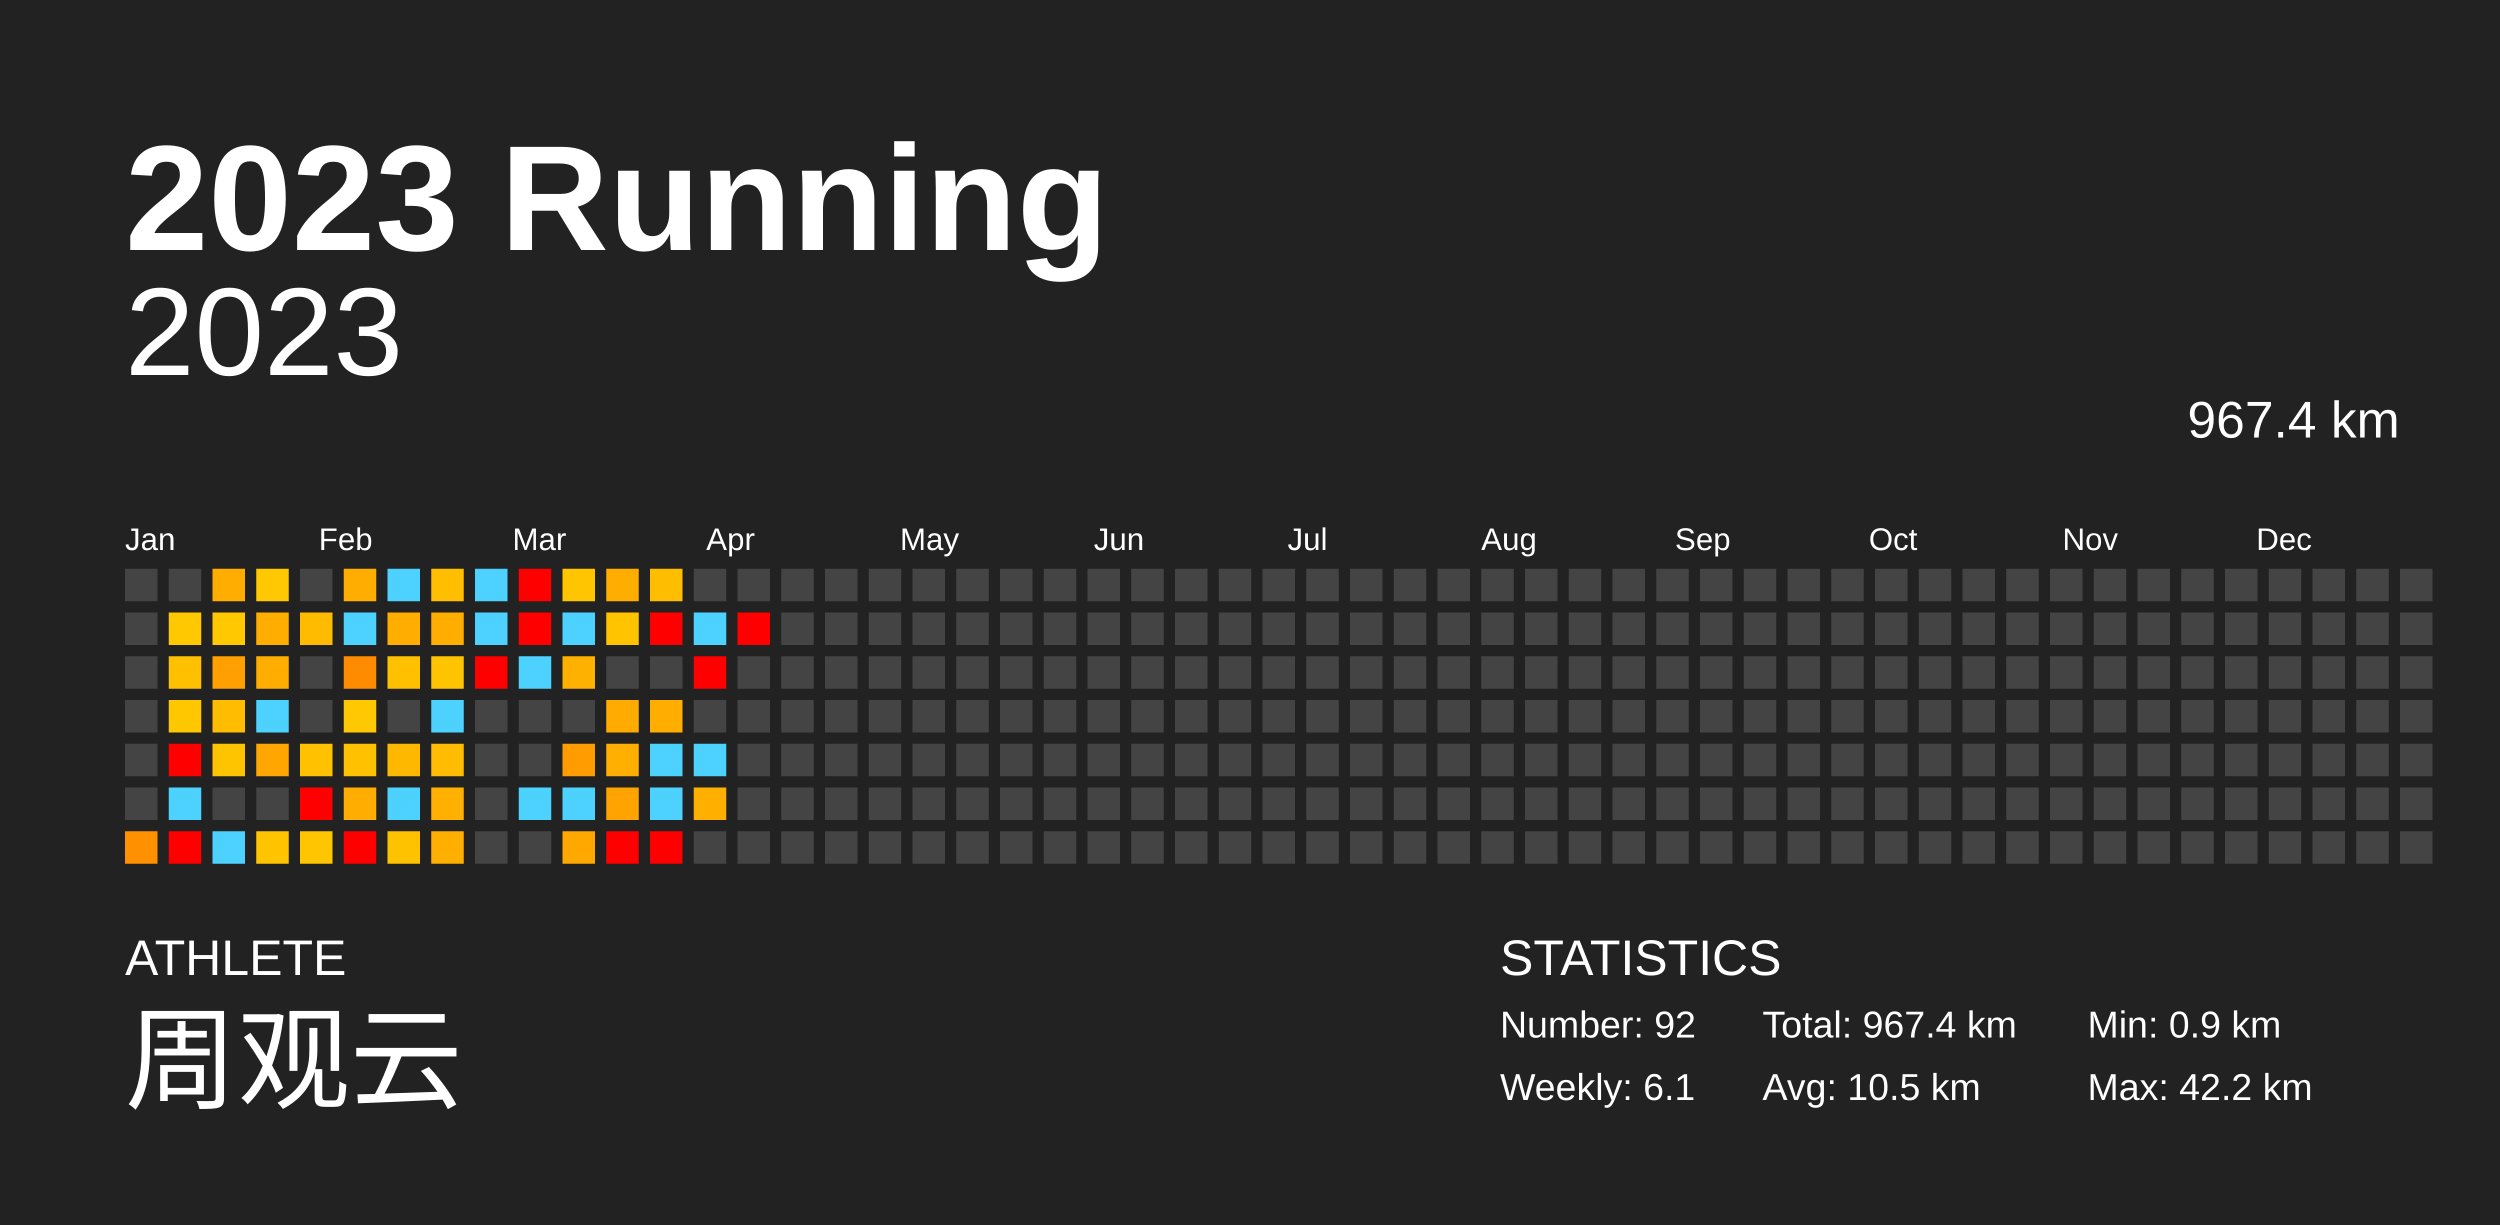
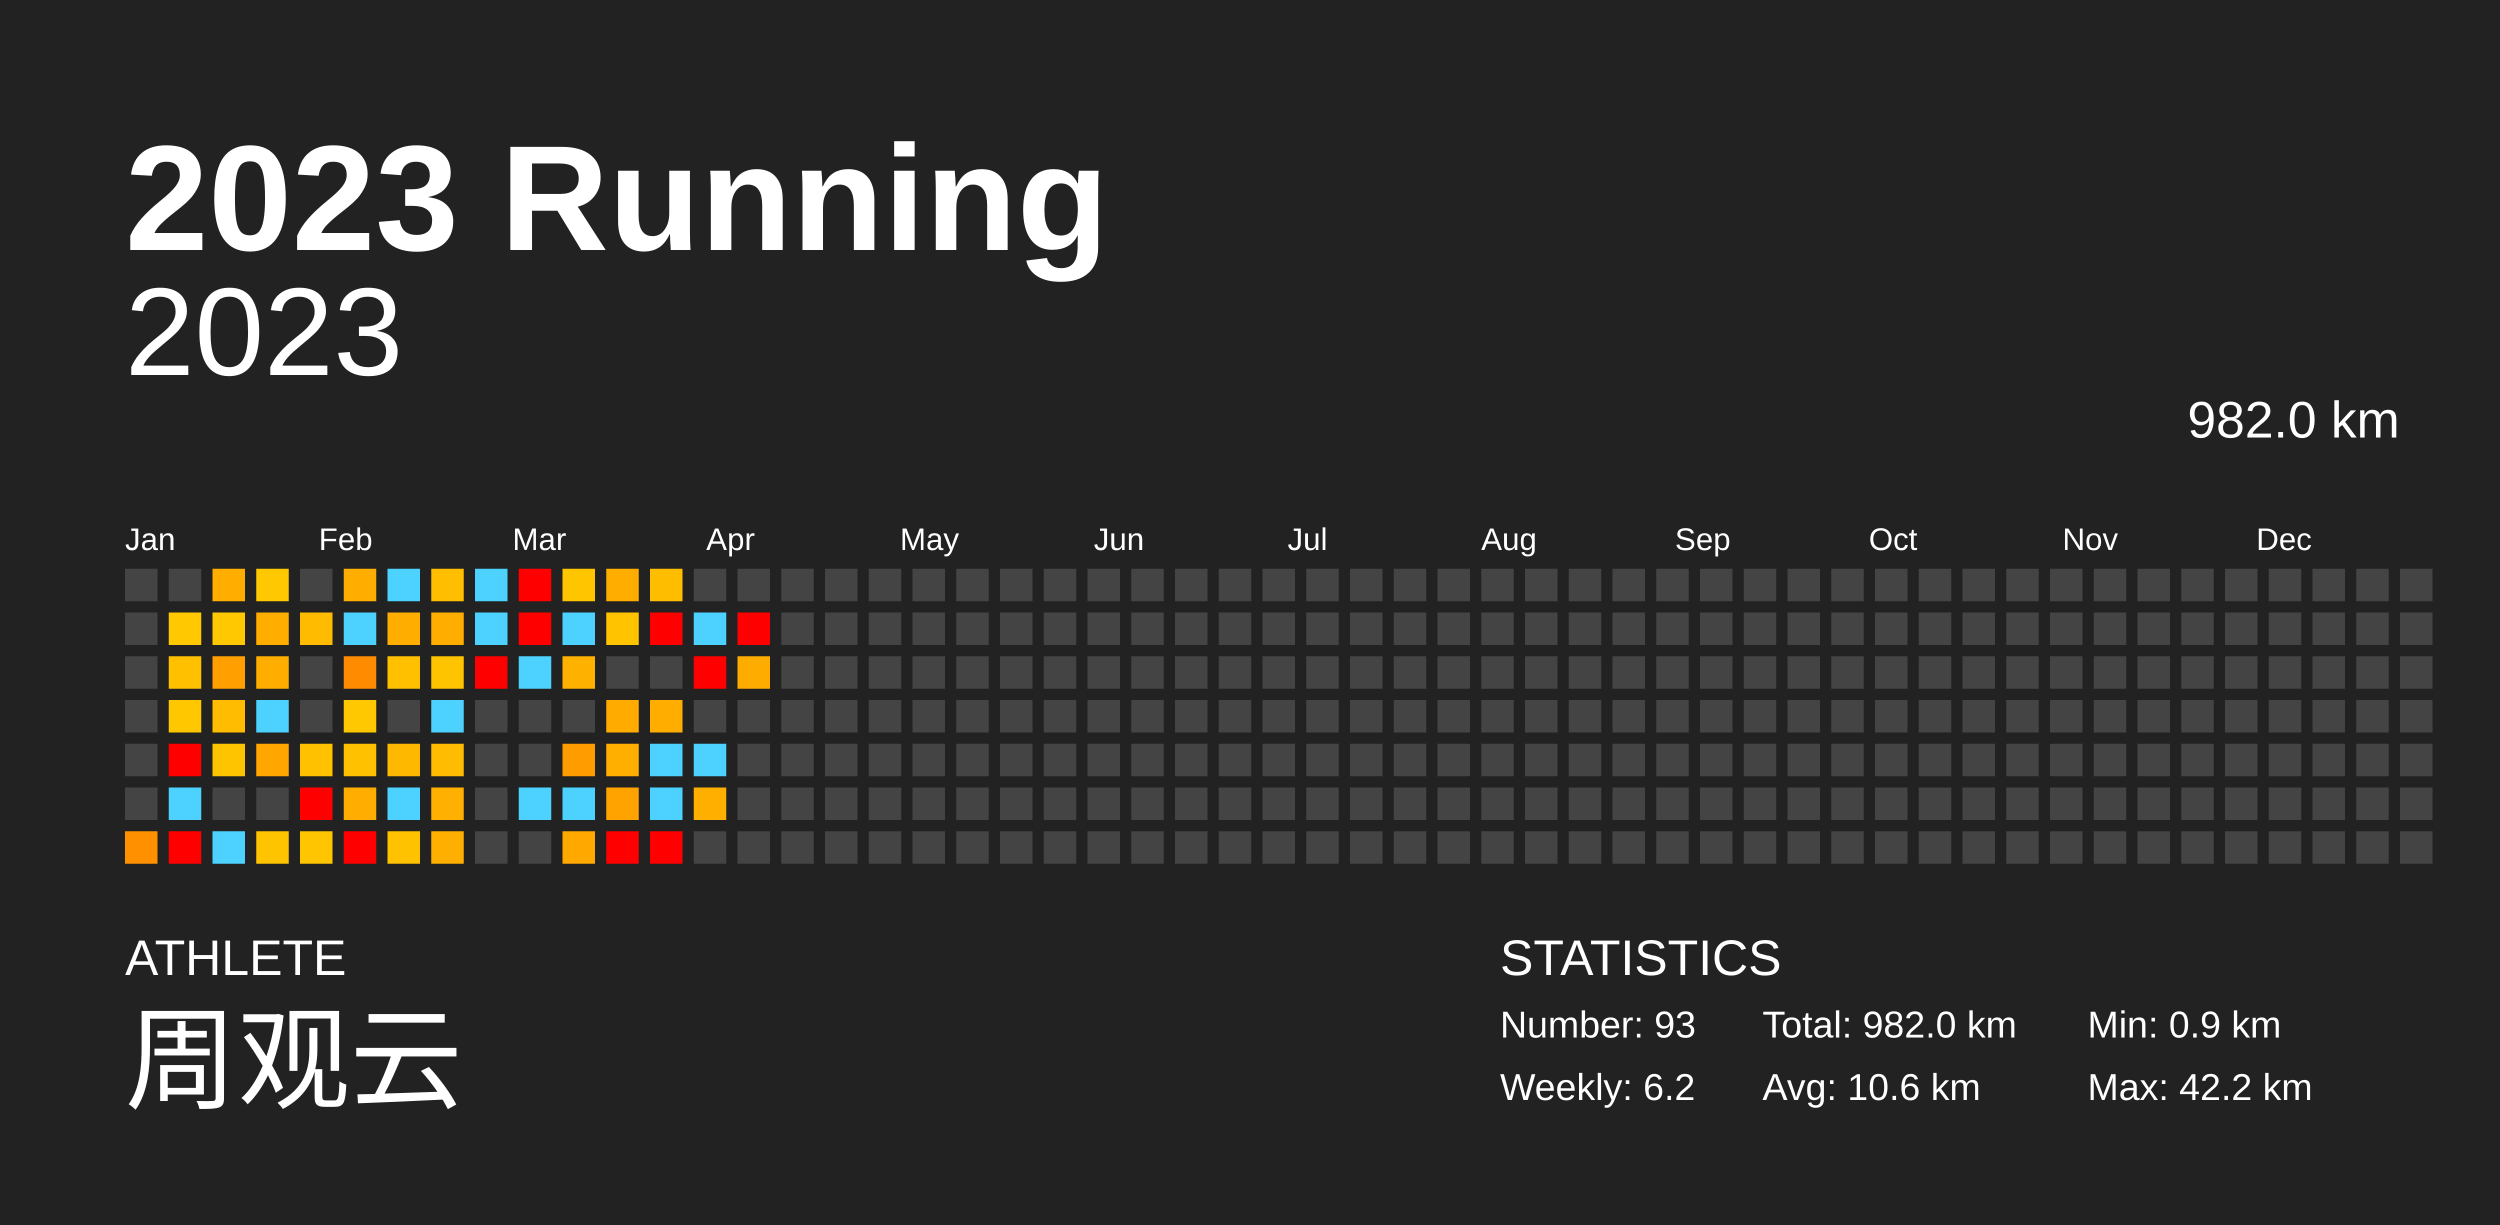
<svg xmlns="http://www.w3.org/2000/svg" baseProfile="full" height="98mm" version="1.1" viewBox="0,0,200,98" width="200mm">
  <defs />
  <rect fill="#222222" height="98" width="200" x="0" y="0" />
  <text fill="#FFFFFF" style="font-size:12px; font-family:Arial; font-weight:bold;" x="10" y="20">2023 Running</text>
  <text fill="#FFFFFF" style="font-size:4px; font-family:Arial" x="10" y="78">ATHLETE</text>
  <text fill="#FFFFFF" style="font-size:9px; font-family:Arial" x="10" y="88">周观云</text>
  <text fill="#FFFFFF" style="font-size:4px; font-family:Arial" x="120" y="78">STATISTICS</text>
-   <text fill="#FFFFFF" style="font-size:3px; font-family:Arial" x="120" y="83">Number: 92</text>
-   <text fill="#FFFFFF" style="font-size:3px; font-family:Arial" x="120" y="88">Weekly: 6.1</text>
-   <text fill="#FFFFFF" style="font-size:3px; font-family:Arial" x="141" y="83">Total: 967.4 km</text>
-   <text fill="#FFFFFF" style="font-size:3px; font-family:Arial" x="141" y="88">Avg: 10.5 km</text>
+   <text fill="#FFFFFF" style="font-size:3px; font-family:Arial" x="120" y="83">Number: 93</text>
+   <text fill="#FFFFFF" style="font-size:3px; font-family:Arial" x="120" y="88">Weekly: 6.2</text>
+   <text fill="#FFFFFF" style="font-size:3px; font-family:Arial" x="141" y="83">Total: 982.0 km</text>
+   <text fill="#FFFFFF" style="font-size:3px; font-family:Arial" x="141" y="88">Avg: 10.6 km</text>
  <text fill="#FFFFFF" style="font-size:3px; font-family:Arial" x="167" y="83">Min: 0.9 km</text>
  <text fill="#FFFFFF" style="font-size:3px; font-family:Arial" x="167" y="88">Max: 42.2 km</text>
  <text alignment-baseline="hanging" fill="#FFFFFF" style="font-size:10.0px; font-family:Arial;" x="10" y="30">2023</text>
-   <text alignment-baseline="hanging" fill="#FFFFFF" style="font-size:4.125px; font-family:Arial;" x="175" y="35">967.4 km</text>
+   <text alignment-baseline="hanging" fill="#FFFFFF" style="font-size:4.125px; font-family:Arial;" x="175" y="35">982.0 km</text>
  <text fill="#FFFFFF" style="font-size:2.5px; font-family:Arial" x="10.0" y="44">Jan</text>
  <text fill="#FFFFFF" style="font-size:2.5px; font-family:Arial" x="25.5" y="44">Feb</text>
  <text fill="#FFFFFF" style="font-size:2.5px; font-family:Arial" x="41.0" y="44">Mar</text>
  <text fill="#FFFFFF" style="font-size:2.5px; font-family:Arial" x="56.5" y="44">Apr</text>
  <text fill="#FFFFFF" style="font-size:2.5px; font-family:Arial" x="72.0" y="44">May</text>
  <text fill="#FFFFFF" style="font-size:2.5px; font-family:Arial" x="87.5" y="44">Jun</text>
  <text fill="#FFFFFF" style="font-size:2.5px; font-family:Arial" x="103.0" y="44">Jul</text>
  <text fill="#FFFFFF" style="font-size:2.5px; font-family:Arial" x="118.5" y="44">Aug</text>
  <text fill="#FFFFFF" style="font-size:2.5px; font-family:Arial" x="134.0" y="44">Sep</text>
  <text fill="#FFFFFF" style="font-size:2.5px; font-family:Arial" x="149.5" y="44">Oct</text>
  <text fill="#FFFFFF" style="font-size:2.5px; font-family:Arial" x="165.0" y="44">Nov</text>
  <text fill="#FFFFFF" style="font-size:2.5px; font-family:Arial" x="180.5" y="44">Dec</text>
  <rect fill="#444444" height="2.6" width="2.6" x="10.0" y="45.5" />
  <rect fill="#444444" height="2.6" width="2.6" x="10.0" y="49.0" />
  <rect fill="#444444" height="2.6" width="2.6" x="10.0" y="52.5" />
  <rect fill="#444444" height="2.6" width="2.6" x="10.0" y="56.0" />
  <rect fill="#444444" height="2.6" width="2.6" x="10.0" y="59.5" />
  <rect fill="#444444" height="2.6" width="2.6" x="10.0" y="63.0" />
  <rect fill="#ff9100" height="2.6" width="2.6" x="10.0" y="66.5" />
  <rect fill="#444444" height="2.6" width="2.6" x="13.5" y="45.5" />
  <rect fill="#ffc800" height="2.6" width="2.6" x="13.5" y="49.0" />
  <rect fill="#ffc000" height="2.6" width="2.6" x="13.5" y="52.5" />
  <rect fill="#ffc700" height="2.6" width="2.6" x="13.5" y="56.0" />
  <rect fill="red" height="2.6" width="2.6" x="13.5" y="59.5" />
  <rect fill="#4dd2ff" height="2.6" width="2.6" x="13.5" y="63.0" />
  <rect fill="red" height="2.6" width="2.6" x="13.5" y="66.5" />
  <rect fill="#ffae00" height="2.6" width="2.6" x="17.0" y="45.5" />
  <rect fill="#ffc800" height="2.6" width="2.6" x="17.0" y="49.0" />
  <rect fill="#ff9f00" height="2.6" width="2.6" x="17.0" y="52.5" />
  <rect fill="#ffbc00" height="2.6" width="2.6" x="17.0" y="56.0" />
  <rect fill="#ffc400" height="2.6" width="2.6" x="17.0" y="59.5" />
  <rect fill="#444444" height="2.6" width="2.6" x="17.0" y="63.0" />
  <rect fill="#4dd2ff" height="2.6" width="2.6" x="17.0" y="66.5" />
  <rect fill="#ffc800" height="2.6" width="2.6" x="20.5" y="45.5" />
  <rect fill="#ffae00" height="2.6" width="2.6" x="20.5" y="49.0" />
  <rect fill="#ffae00" height="2.6" width="2.6" x="20.5" y="52.5" />
  <rect fill="#4dd2ff" height="2.6" width="2.6" x="20.5" y="56.0" />
  <rect fill="#ffa600" height="2.6" width="2.6" x="20.5" y="59.5" />
  <rect fill="#444444" height="2.6" width="2.6" x="20.5" y="63.0" />
  <rect fill="#ffc400" height="2.6" width="2.6" x="20.5" y="66.5" />
  <rect fill="#444444" height="2.6" width="2.6" x="24.0" y="45.5" />
  <rect fill="#ffbb00" height="2.6" width="2.6" x="24.0" y="49.0" />
  <rect fill="#444444" height="2.6" width="2.6" x="24.0" y="52.5" />
  <rect fill="#444444" height="2.6" width="2.6" x="24.0" y="56.0" />
  <rect fill="#ffc100" height="2.6" width="2.6" x="24.0" y="59.5" />
  <rect fill="red" height="2.6" width="2.6" x="24.0" y="63.0" />
  <rect fill="#ffc500" height="2.6" width="2.6" x="24.0" y="66.5" />
  <rect fill="#ffae00" height="2.6" width="2.6" x="27.5" y="45.5" />
  <rect fill="#4dd2ff" height="2.6" width="2.6" x="27.5" y="49.0" />
  <rect fill="#ff8c00" height="2.6" width="2.6" x="27.5" y="52.5" />
  <rect fill="#ffc800" height="2.6" width="2.6" x="27.5" y="56.0" />
  <rect fill="#ffc100" height="2.6" width="2.6" x="27.5" y="59.5" />
  <rect fill="#ffad00" height="2.6" width="2.6" x="27.5" y="63.0" />
  <rect fill="red" height="2.6" width="2.6" x="27.5" y="66.5" />
  <rect fill="#4dd2ff" height="2.6" width="2.6" x="31.0" y="45.5" />
  <rect fill="#ffae00" height="2.6" width="2.6" x="31.0" y="49.0" />
  <rect fill="#ffc000" height="2.6" width="2.6" x="31.0" y="52.5" />
  <rect fill="#444444" height="2.6" width="2.6" x="31.0" y="56.0" />
  <rect fill="#ffb800" height="2.6" width="2.6" x="31.0" y="59.5" />
  <rect fill="#4dd2ff" height="2.6" width="2.6" x="31.0" y="63.0" />
  <rect fill="#ffc200" height="2.6" width="2.6" x="31.0" y="66.5" />
  <rect fill="#ffbe00" height="2.6" width="2.6" x="34.5" y="45.5" />
  <rect fill="#ffae00" height="2.6" width="2.6" x="34.5" y="49.0" />
  <rect fill="#ffc400" height="2.6" width="2.6" x="34.5" y="52.5" />
  <rect fill="#4dd2ff" height="2.6" width="2.6" x="34.5" y="56.0" />
  <rect fill="#ffbc00" height="2.6" width="2.6" x="34.5" y="59.5" />
  <rect fill="#ffb000" height="2.6" width="2.6" x="34.5" y="63.0" />
  <rect fill="#ffaf00" height="2.6" width="2.6" x="34.5" y="66.5" />
  <rect fill="#4dd2ff" height="2.6" width="2.6" x="38.0" y="45.5" />
  <rect fill="#4dd2ff" height="2.6" width="2.6" x="38.0" y="49.0" />
  <rect fill="red" height="2.6" width="2.6" x="38.0" y="52.5" />
  <rect fill="#444444" height="2.6" width="2.6" x="38.0" y="56.0" />
  <rect fill="#444444" height="2.6" width="2.6" x="38.0" y="59.5" />
  <rect fill="#444444" height="2.6" width="2.6" x="38.0" y="63.0" />
  <rect fill="#444444" height="2.6" width="2.6" x="38.0" y="66.5" />
  <rect fill="red" height="2.6" width="2.6" x="41.5" y="45.5" />
  <rect fill="red" height="2.6" width="2.6" x="41.5" y="49.0" />
  <rect fill="#4dd2ff" height="2.6" width="2.6" x="41.5" y="52.5" />
  <rect fill="#444444" height="2.6" width="2.6" x="41.5" y="56.0" />
  <rect fill="#444444" height="2.6" width="2.6" x="41.5" y="59.5" />
  <rect fill="#4dd2ff" height="2.6" width="2.6" x="41.5" y="63.0" />
  <rect fill="#444444" height="2.6" width="2.6" x="41.5" y="66.5" />
  <rect fill="#ffc600" height="2.6" width="2.6" x="45.0" y="45.5" />
  <rect fill="#4dd2ff" height="2.6" width="2.6" x="45.0" y="49.0" />
  <rect fill="#ffb100" height="2.6" width="2.6" x="45.0" y="52.5" />
  <rect fill="#444444" height="2.6" width="2.6" x="45.0" y="56.0" />
  <rect fill="#ff9d00" height="2.6" width="2.6" x="45.0" y="59.5" />
  <rect fill="#4dd2ff" height="2.6" width="2.6" x="45.0" y="63.0" />
  <rect fill="#ffa800" height="2.6" width="2.6" x="45.0" y="66.5" />
  <rect fill="#ffae00" height="2.6" width="2.6" x="48.5" y="45.5" />
  <rect fill="#ffc300" height="2.6" width="2.6" x="48.5" y="49.0" />
  <rect fill="#444444" height="2.6" width="2.6" x="48.5" y="52.5" />
  <rect fill="#ffab00" height="2.6" width="2.6" x="48.5" y="56.0" />
  <rect fill="#ffaf00" height="2.6" width="2.6" x="48.5" y="59.5" />
  <rect fill="#ffa300" height="2.6" width="2.6" x="48.5" y="63.0" />
  <rect fill="red" height="2.6" width="2.6" x="48.5" y="66.5" />
  <rect fill="#ffbd00" height="2.6" width="2.6" x="52.0" y="45.5" />
  <rect fill="red" height="2.6" width="2.6" x="52.0" y="49.0" />
  <rect fill="#444444" height="2.6" width="2.6" x="52.0" y="52.5" />
  <rect fill="#ffae00" height="2.6" width="2.6" x="52.0" y="56.0" />
  <rect fill="#4dd2ff" height="2.6" width="2.6" x="52.0" y="59.5" />
  <rect fill="#4dd2ff" height="2.6" width="2.6" x="52.0" y="63.0" />
  <rect fill="red" height="2.6" width="2.6" x="52.0" y="66.5" />
  <rect fill="#444444" height="2.6" width="2.6" x="55.5" y="45.5" />
  <rect fill="#4dd2ff" height="2.6" width="2.6" x="55.5" y="49.0" />
  <rect fill="red" height="2.6" width="2.6" x="55.5" y="52.5" />
  <rect fill="#444444" height="2.6" width="2.6" x="55.5" y="56.0" />
  <rect fill="#4dd2ff" height="2.6" width="2.6" x="55.5" y="59.5" />
  <rect fill="#ffaf00" height="2.6" width="2.6" x="55.5" y="63.0" />
  <rect fill="#444444" height="2.6" width="2.6" x="55.5" y="66.5" />
  <rect fill="#444444" height="2.6" width="2.6" x="59.0" y="45.5" />
  <rect fill="red" height="2.6" width="2.6" x="59.0" y="49.0" />
-   <rect fill="#444444" height="2.6" width="2.6" x="59.0" y="52.5" />
+   <rect fill="#ffac00" height="2.6" width="2.6" x="59.0" y="52.5" />
  <rect fill="#444444" height="2.6" width="2.6" x="59.0" y="56.0" />
  <rect fill="#444444" height="2.6" width="2.6" x="59.0" y="59.5" />
  <rect fill="#444444" height="2.6" width="2.6" x="59.0" y="63.0" />
  <rect fill="#444444" height="2.6" width="2.6" x="59.0" y="66.5" />
  <rect fill="#444444" height="2.6" width="2.6" x="62.5" y="45.5" />
  <rect fill="#444444" height="2.6" width="2.6" x="62.5" y="49.0" />
  <rect fill="#444444" height="2.6" width="2.6" x="62.5" y="52.5" />
  <rect fill="#444444" height="2.6" width="2.6" x="62.5" y="56.0" />
  <rect fill="#444444" height="2.6" width="2.6" x="62.5" y="59.5" />
  <rect fill="#444444" height="2.6" width="2.6" x="62.5" y="63.0" />
  <rect fill="#444444" height="2.6" width="2.6" x="62.5" y="66.5" />
  <rect fill="#444444" height="2.6" width="2.6" x="66.0" y="45.5" />
  <rect fill="#444444" height="2.6" width="2.6" x="66.0" y="49.0" />
  <rect fill="#444444" height="2.6" width="2.6" x="66.0" y="52.5" />
  <rect fill="#444444" height="2.6" width="2.6" x="66.0" y="56.0" />
  <rect fill="#444444" height="2.6" width="2.6" x="66.0" y="59.5" />
  <rect fill="#444444" height="2.6" width="2.6" x="66.0" y="63.0" />
  <rect fill="#444444" height="2.6" width="2.6" x="66.0" y="66.5" />
  <rect fill="#444444" height="2.6" width="2.6" x="69.5" y="45.5" />
  <rect fill="#444444" height="2.6" width="2.6" x="69.5" y="49.0" />
  <rect fill="#444444" height="2.6" width="2.6" x="69.5" y="52.5" />
  <rect fill="#444444" height="2.6" width="2.6" x="69.5" y="56.0" />
  <rect fill="#444444" height="2.6" width="2.6" x="69.5" y="59.5" />
  <rect fill="#444444" height="2.6" width="2.6" x="69.5" y="63.0" />
  <rect fill="#444444" height="2.6" width="2.6" x="69.5" y="66.5" />
  <rect fill="#444444" height="2.6" width="2.6" x="73.0" y="45.5" />
  <rect fill="#444444" height="2.6" width="2.6" x="73.0" y="49.0" />
  <rect fill="#444444" height="2.6" width="2.6" x="73.0" y="52.5" />
  <rect fill="#444444" height="2.6" width="2.6" x="73.0" y="56.0" />
  <rect fill="#444444" height="2.6" width="2.6" x="73.0" y="59.5" />
  <rect fill="#444444" height="2.6" width="2.6" x="73.0" y="63.0" />
  <rect fill="#444444" height="2.6" width="2.6" x="73.0" y="66.5" />
  <rect fill="#444444" height="2.6" width="2.6" x="76.5" y="45.5" />
  <rect fill="#444444" height="2.6" width="2.6" x="76.5" y="49.0" />
  <rect fill="#444444" height="2.6" width="2.6" x="76.5" y="52.5" />
  <rect fill="#444444" height="2.6" width="2.6" x="76.5" y="56.0" />
  <rect fill="#444444" height="2.6" width="2.6" x="76.5" y="59.5" />
  <rect fill="#444444" height="2.6" width="2.6" x="76.5" y="63.0" />
  <rect fill="#444444" height="2.6" width="2.6" x="76.5" y="66.5" />
  <rect fill="#444444" height="2.6" width="2.6" x="80.0" y="45.5" />
  <rect fill="#444444" height="2.6" width="2.6" x="80.0" y="49.0" />
  <rect fill="#444444" height="2.6" width="2.6" x="80.0" y="52.5" />
  <rect fill="#444444" height="2.6" width="2.6" x="80.0" y="56.0" />
  <rect fill="#444444" height="2.6" width="2.6" x="80.0" y="59.5" />
  <rect fill="#444444" height="2.6" width="2.6" x="80.0" y="63.0" />
  <rect fill="#444444" height="2.6" width="2.6" x="80.0" y="66.5" />
  <rect fill="#444444" height="2.6" width="2.6" x="83.5" y="45.5" />
  <rect fill="#444444" height="2.6" width="2.6" x="83.5" y="49.0" />
  <rect fill="#444444" height="2.6" width="2.6" x="83.5" y="52.5" />
  <rect fill="#444444" height="2.6" width="2.6" x="83.5" y="56.0" />
  <rect fill="#444444" height="2.6" width="2.6" x="83.5" y="59.5" />
  <rect fill="#444444" height="2.6" width="2.6" x="83.5" y="63.0" />
  <rect fill="#444444" height="2.6" width="2.6" x="83.5" y="66.5" />
  <rect fill="#444444" height="2.6" width="2.6" x="87.0" y="45.5" />
  <rect fill="#444444" height="2.6" width="2.6" x="87.0" y="49.0" />
  <rect fill="#444444" height="2.6" width="2.6" x="87.0" y="52.5" />
  <rect fill="#444444" height="2.6" width="2.6" x="87.0" y="56.0" />
  <rect fill="#444444" height="2.6" width="2.6" x="87.0" y="59.5" />
  <rect fill="#444444" height="2.6" width="2.6" x="87.0" y="63.0" />
  <rect fill="#444444" height="2.6" width="2.6" x="87.0" y="66.5" />
  <rect fill="#444444" height="2.6" width="2.6" x="90.5" y="45.5" />
  <rect fill="#444444" height="2.6" width="2.6" x="90.5" y="49.0" />
  <rect fill="#444444" height="2.6" width="2.6" x="90.5" y="52.5" />
  <rect fill="#444444" height="2.6" width="2.6" x="90.5" y="56.0" />
  <rect fill="#444444" height="2.6" width="2.6" x="90.5" y="59.5" />
  <rect fill="#444444" height="2.6" width="2.6" x="90.5" y="63.0" />
  <rect fill="#444444" height="2.6" width="2.6" x="90.5" y="66.5" />
  <rect fill="#444444" height="2.6" width="2.6" x="94.0" y="45.5" />
  <rect fill="#444444" height="2.6" width="2.6" x="94.0" y="49.0" />
  <rect fill="#444444" height="2.6" width="2.6" x="94.0" y="52.5" />
  <rect fill="#444444" height="2.6" width="2.6" x="94.0" y="56.0" />
  <rect fill="#444444" height="2.6" width="2.6" x="94.0" y="59.5" />
  <rect fill="#444444" height="2.6" width="2.6" x="94.0" y="63.0" />
  <rect fill="#444444" height="2.6" width="2.6" x="94.0" y="66.5" />
  <rect fill="#444444" height="2.6" width="2.6" x="97.5" y="45.5" />
  <rect fill="#444444" height="2.6" width="2.6" x="97.5" y="49.0" />
  <rect fill="#444444" height="2.6" width="2.6" x="97.5" y="52.5" />
  <rect fill="#444444" height="2.6" width="2.6" x="97.5" y="56.0" />
  <rect fill="#444444" height="2.6" width="2.6" x="97.5" y="59.5" />
  <rect fill="#444444" height="2.6" width="2.6" x="97.5" y="63.0" />
  <rect fill="#444444" height="2.6" width="2.6" x="97.5" y="66.5" />
  <rect fill="#444444" height="2.6" width="2.6" x="101.0" y="45.5" />
  <rect fill="#444444" height="2.6" width="2.6" x="101.0" y="49.0" />
  <rect fill="#444444" height="2.6" width="2.6" x="101.0" y="52.5" />
  <rect fill="#444444" height="2.6" width="2.6" x="101.0" y="56.0" />
  <rect fill="#444444" height="2.6" width="2.6" x="101.0" y="59.5" />
  <rect fill="#444444" height="2.6" width="2.6" x="101.0" y="63.0" />
  <rect fill="#444444" height="2.6" width="2.6" x="101.0" y="66.5" />
  <rect fill="#444444" height="2.6" width="2.6" x="104.5" y="45.5" />
  <rect fill="#444444" height="2.6" width="2.6" x="104.5" y="49.0" />
  <rect fill="#444444" height="2.6" width="2.6" x="104.5" y="52.5" />
  <rect fill="#444444" height="2.6" width="2.6" x="104.5" y="56.0" />
  <rect fill="#444444" height="2.6" width="2.6" x="104.5" y="59.5" />
  <rect fill="#444444" height="2.6" width="2.6" x="104.5" y="63.0" />
  <rect fill="#444444" height="2.6" width="2.6" x="104.5" y="66.5" />
  <rect fill="#444444" height="2.6" width="2.6" x="108.0" y="45.5" />
  <rect fill="#444444" height="2.6" width="2.6" x="108.0" y="49.0" />
  <rect fill="#444444" height="2.6" width="2.6" x="108.0" y="52.5" />
  <rect fill="#444444" height="2.6" width="2.6" x="108.0" y="56.0" />
  <rect fill="#444444" height="2.6" width="2.6" x="108.0" y="59.5" />
  <rect fill="#444444" height="2.6" width="2.6" x="108.0" y="63.0" />
  <rect fill="#444444" height="2.6" width="2.6" x="108.0" y="66.5" />
  <rect fill="#444444" height="2.6" width="2.6" x="111.5" y="45.5" />
  <rect fill="#444444" height="2.6" width="2.6" x="111.5" y="49.0" />
  <rect fill="#444444" height="2.6" width="2.6" x="111.5" y="52.5" />
  <rect fill="#444444" height="2.6" width="2.6" x="111.5" y="56.0" />
  <rect fill="#444444" height="2.6" width="2.6" x="111.5" y="59.5" />
  <rect fill="#444444" height="2.6" width="2.6" x="111.5" y="63.0" />
  <rect fill="#444444" height="2.6" width="2.6" x="111.5" y="66.5" />
  <rect fill="#444444" height="2.6" width="2.6" x="115.0" y="45.5" />
  <rect fill="#444444" height="2.6" width="2.6" x="115.0" y="49.0" />
  <rect fill="#444444" height="2.6" width="2.6" x="115.0" y="52.5" />
  <rect fill="#444444" height="2.6" width="2.6" x="115.0" y="56.0" />
  <rect fill="#444444" height="2.6" width="2.6" x="115.0" y="59.5" />
  <rect fill="#444444" height="2.6" width="2.6" x="115.0" y="63.0" />
  <rect fill="#444444" height="2.6" width="2.6" x="115.0" y="66.5" />
  <rect fill="#444444" height="2.6" width="2.6" x="118.5" y="45.5" />
  <rect fill="#444444" height="2.6" width="2.6" x="118.5" y="49.0" />
  <rect fill="#444444" height="2.6" width="2.6" x="118.5" y="52.5" />
  <rect fill="#444444" height="2.6" width="2.6" x="118.5" y="56.0" />
  <rect fill="#444444" height="2.6" width="2.6" x="118.5" y="59.5" />
  <rect fill="#444444" height="2.6" width="2.6" x="118.5" y="63.0" />
  <rect fill="#444444" height="2.6" width="2.6" x="118.5" y="66.5" />
  <rect fill="#444444" height="2.6" width="2.6" x="122.0" y="45.5" />
  <rect fill="#444444" height="2.6" width="2.6" x="122.0" y="49.0" />
  <rect fill="#444444" height="2.6" width="2.6" x="122.0" y="52.5" />
  <rect fill="#444444" height="2.6" width="2.6" x="122.0" y="56.0" />
  <rect fill="#444444" height="2.6" width="2.6" x="122.0" y="59.5" />
  <rect fill="#444444" height="2.6" width="2.6" x="122.0" y="63.0" />
  <rect fill="#444444" height="2.6" width="2.6" x="122.0" y="66.5" />
  <rect fill="#444444" height="2.6" width="2.6" x="125.5" y="45.5" />
  <rect fill="#444444" height="2.6" width="2.6" x="125.5" y="49.0" />
  <rect fill="#444444" height="2.6" width="2.6" x="125.5" y="52.5" />
  <rect fill="#444444" height="2.6" width="2.6" x="125.5" y="56.0" />
  <rect fill="#444444" height="2.6" width="2.6" x="125.5" y="59.5" />
  <rect fill="#444444" height="2.6" width="2.6" x="125.5" y="63.0" />
  <rect fill="#444444" height="2.6" width="2.6" x="125.5" y="66.5" />
  <rect fill="#444444" height="2.6" width="2.6" x="129.0" y="45.5" />
  <rect fill="#444444" height="2.6" width="2.6" x="129.0" y="49.0" />
  <rect fill="#444444" height="2.6" width="2.6" x="129.0" y="52.5" />
  <rect fill="#444444" height="2.6" width="2.6" x="129.0" y="56.0" />
  <rect fill="#444444" height="2.6" width="2.6" x="129.0" y="59.5" />
  <rect fill="#444444" height="2.6" width="2.6" x="129.0" y="63.0" />
  <rect fill="#444444" height="2.6" width="2.6" x="129.0" y="66.5" />
  <rect fill="#444444" height="2.6" width="2.6" x="132.5" y="45.5" />
  <rect fill="#444444" height="2.6" width="2.6" x="132.5" y="49.0" />
  <rect fill="#444444" height="2.6" width="2.6" x="132.5" y="52.5" />
  <rect fill="#444444" height="2.6" width="2.6" x="132.5" y="56.0" />
  <rect fill="#444444" height="2.6" width="2.6" x="132.5" y="59.5" />
  <rect fill="#444444" height="2.6" width="2.6" x="132.5" y="63.0" />
  <rect fill="#444444" height="2.6" width="2.6" x="132.5" y="66.5" />
  <rect fill="#444444" height="2.6" width="2.6" x="136.0" y="45.5" />
  <rect fill="#444444" height="2.6" width="2.6" x="136.0" y="49.0" />
  <rect fill="#444444" height="2.6" width="2.6" x="136.0" y="52.5" />
  <rect fill="#444444" height="2.6" width="2.6" x="136.0" y="56.0" />
  <rect fill="#444444" height="2.6" width="2.6" x="136.0" y="59.5" />
  <rect fill="#444444" height="2.6" width="2.6" x="136.0" y="63.0" />
  <rect fill="#444444" height="2.6" width="2.6" x="136.0" y="66.5" />
  <rect fill="#444444" height="2.6" width="2.6" x="139.5" y="45.5" />
  <rect fill="#444444" height="2.6" width="2.6" x="139.5" y="49.0" />
  <rect fill="#444444" height="2.6" width="2.6" x="139.5" y="52.5" />
  <rect fill="#444444" height="2.6" width="2.6" x="139.5" y="56.0" />
  <rect fill="#444444" height="2.6" width="2.6" x="139.5" y="59.5" />
  <rect fill="#444444" height="2.6" width="2.6" x="139.5" y="63.0" />
  <rect fill="#444444" height="2.6" width="2.6" x="139.5" y="66.5" />
  <rect fill="#444444" height="2.6" width="2.6" x="143.0" y="45.5" />
  <rect fill="#444444" height="2.6" width="2.6" x="143.0" y="49.0" />
  <rect fill="#444444" height="2.6" width="2.6" x="143.0" y="52.5" />
  <rect fill="#444444" height="2.6" width="2.6" x="143.0" y="56.0" />
  <rect fill="#444444" height="2.6" width="2.6" x="143.0" y="59.5" />
  <rect fill="#444444" height="2.6" width="2.6" x="143.0" y="63.0" />
  <rect fill="#444444" height="2.6" width="2.6" x="143.0" y="66.5" />
  <rect fill="#444444" height="2.6" width="2.6" x="146.5" y="45.5" />
  <rect fill="#444444" height="2.6" width="2.6" x="146.5" y="49.0" />
  <rect fill="#444444" height="2.6" width="2.6" x="146.5" y="52.5" />
  <rect fill="#444444" height="2.6" width="2.6" x="146.5" y="56.0" />
  <rect fill="#444444" height="2.6" width="2.6" x="146.5" y="59.5" />
  <rect fill="#444444" height="2.6" width="2.6" x="146.5" y="63.0" />
  <rect fill="#444444" height="2.6" width="2.6" x="146.5" y="66.5" />
  <rect fill="#444444" height="2.6" width="2.6" x="150.0" y="45.5" />
  <rect fill="#444444" height="2.6" width="2.6" x="150.0" y="49.0" />
  <rect fill="#444444" height="2.6" width="2.6" x="150.0" y="52.5" />
  <rect fill="#444444" height="2.6" width="2.6" x="150.0" y="56.0" />
  <rect fill="#444444" height="2.6" width="2.6" x="150.0" y="59.5" />
  <rect fill="#444444" height="2.6" width="2.6" x="150.0" y="63.0" />
  <rect fill="#444444" height="2.6" width="2.6" x="150.0" y="66.5" />
  <rect fill="#444444" height="2.6" width="2.6" x="153.5" y="45.5" />
  <rect fill="#444444" height="2.6" width="2.6" x="153.5" y="49.0" />
  <rect fill="#444444" height="2.6" width="2.6" x="153.5" y="52.5" />
  <rect fill="#444444" height="2.6" width="2.6" x="153.5" y="56.0" />
  <rect fill="#444444" height="2.6" width="2.6" x="153.5" y="59.5" />
  <rect fill="#444444" height="2.6" width="2.6" x="153.5" y="63.0" />
  <rect fill="#444444" height="2.6" width="2.6" x="153.5" y="66.5" />
  <rect fill="#444444" height="2.6" width="2.6" x="157.0" y="45.5" />
  <rect fill="#444444" height="2.6" width="2.6" x="157.0" y="49.0" />
  <rect fill="#444444" height="2.6" width="2.6" x="157.0" y="52.5" />
  <rect fill="#444444" height="2.6" width="2.6" x="157.0" y="56.0" />
  <rect fill="#444444" height="2.6" width="2.6" x="157.0" y="59.5" />
  <rect fill="#444444" height="2.6" width="2.6" x="157.0" y="63.0" />
  <rect fill="#444444" height="2.6" width="2.6" x="157.0" y="66.5" />
  <rect fill="#444444" height="2.6" width="2.6" x="160.5" y="45.5" />
  <rect fill="#444444" height="2.6" width="2.6" x="160.5" y="49.0" />
  <rect fill="#444444" height="2.6" width="2.6" x="160.5" y="52.5" />
  <rect fill="#444444" height="2.6" width="2.6" x="160.5" y="56.0" />
  <rect fill="#444444" height="2.6" width="2.6" x="160.5" y="59.5" />
  <rect fill="#444444" height="2.6" width="2.6" x="160.5" y="63.0" />
  <rect fill="#444444" height="2.6" width="2.6" x="160.5" y="66.5" />
  <rect fill="#444444" height="2.6" width="2.6" x="164.0" y="45.5" />
  <rect fill="#444444" height="2.6" width="2.6" x="164.0" y="49.0" />
  <rect fill="#444444" height="2.6" width="2.6" x="164.0" y="52.5" />
  <rect fill="#444444" height="2.6" width="2.6" x="164.0" y="56.0" />
  <rect fill="#444444" height="2.6" width="2.6" x="164.0" y="59.5" />
  <rect fill="#444444" height="2.6" width="2.6" x="164.0" y="63.0" />
  <rect fill="#444444" height="2.6" width="2.6" x="164.0" y="66.5" />
  <rect fill="#444444" height="2.6" width="2.6" x="167.5" y="45.5" />
  <rect fill="#444444" height="2.6" width="2.6" x="167.5" y="49.0" />
  <rect fill="#444444" height="2.6" width="2.6" x="167.5" y="52.5" />
  <rect fill="#444444" height="2.6" width="2.6" x="167.5" y="56.0" />
  <rect fill="#444444" height="2.6" width="2.6" x="167.5" y="59.5" />
  <rect fill="#444444" height="2.6" width="2.6" x="167.5" y="63.0" />
  <rect fill="#444444" height="2.6" width="2.6" x="167.5" y="66.5" />
  <rect fill="#444444" height="2.6" width="2.6" x="171.0" y="45.5" />
  <rect fill="#444444" height="2.6" width="2.6" x="171.0" y="49.0" />
  <rect fill="#444444" height="2.6" width="2.6" x="171.0" y="52.5" />
  <rect fill="#444444" height="2.6" width="2.6" x="171.0" y="56.0" />
  <rect fill="#444444" height="2.6" width="2.6" x="171.0" y="59.5" />
  <rect fill="#444444" height="2.6" width="2.6" x="171.0" y="63.0" />
  <rect fill="#444444" height="2.6" width="2.6" x="171.0" y="66.5" />
  <rect fill="#444444" height="2.6" width="2.6" x="174.5" y="45.5" />
  <rect fill="#444444" height="2.6" width="2.6" x="174.5" y="49.0" />
  <rect fill="#444444" height="2.6" width="2.6" x="174.5" y="52.5" />
  <rect fill="#444444" height="2.6" width="2.6" x="174.5" y="56.0" />
  <rect fill="#444444" height="2.6" width="2.6" x="174.5" y="59.5" />
  <rect fill="#444444" height="2.6" width="2.6" x="174.5" y="63.0" />
  <rect fill="#444444" height="2.6" width="2.6" x="174.5" y="66.5" />
  <rect fill="#444444" height="2.6" width="2.6" x="178.0" y="45.5" />
  <rect fill="#444444" height="2.6" width="2.6" x="178.0" y="49.0" />
  <rect fill="#444444" height="2.6" width="2.6" x="178.0" y="52.5" />
  <rect fill="#444444" height="2.6" width="2.6" x="178.0" y="56.0" />
  <rect fill="#444444" height="2.6" width="2.6" x="178.0" y="59.5" />
  <rect fill="#444444" height="2.6" width="2.6" x="178.0" y="63.0" />
  <rect fill="#444444" height="2.6" width="2.6" x="178.0" y="66.5" />
  <rect fill="#444444" height="2.6" width="2.6" x="181.5" y="45.5" />
  <rect fill="#444444" height="2.6" width="2.6" x="181.5" y="49.0" />
  <rect fill="#444444" height="2.6" width="2.6" x="181.5" y="52.5" />
  <rect fill="#444444" height="2.6" width="2.6" x="181.5" y="56.0" />
  <rect fill="#444444" height="2.6" width="2.6" x="181.5" y="59.5" />
  <rect fill="#444444" height="2.6" width="2.6" x="181.5" y="63.0" />
  <rect fill="#444444" height="2.6" width="2.6" x="181.5" y="66.5" />
  <rect fill="#444444" height="2.6" width="2.6" x="185.0" y="45.5" />
  <rect fill="#444444" height="2.6" width="2.6" x="185.0" y="49.0" />
  <rect fill="#444444" height="2.6" width="2.6" x="185.0" y="52.5" />
  <rect fill="#444444" height="2.6" width="2.6" x="185.0" y="56.0" />
  <rect fill="#444444" height="2.6" width="2.6" x="185.0" y="59.5" />
  <rect fill="#444444" height="2.6" width="2.6" x="185.0" y="63.0" />
  <rect fill="#444444" height="2.6" width="2.6" x="185.0" y="66.5" />
  <rect fill="#444444" height="2.6" width="2.6" x="188.5" y="45.5" />
  <rect fill="#444444" height="2.6" width="2.6" x="188.5" y="49.0" />
  <rect fill="#444444" height="2.6" width="2.6" x="188.5" y="52.5" />
  <rect fill="#444444" height="2.6" width="2.6" x="188.5" y="56.0" />
  <rect fill="#444444" height="2.6" width="2.6" x="188.5" y="59.5" />
  <rect fill="#444444" height="2.6" width="2.6" x="188.5" y="63.0" />
  <rect fill="#444444" height="2.6" width="2.6" x="188.5" y="66.5" />
  <rect fill="#444444" height="2.6" width="2.6" x="192.0" y="45.5" />
  <rect fill="#444444" height="2.6" width="2.6" x="192.0" y="49.0" />
  <rect fill="#444444" height="2.6" width="2.6" x="192.0" y="52.5" />
  <rect fill="#444444" height="2.6" width="2.6" x="192.0" y="56.0" />
  <rect fill="#444444" height="2.6" width="2.6" x="192.0" y="59.5" />
  <rect fill="#444444" height="2.6" width="2.6" x="192.0" y="63.0" />
  <rect fill="#444444" height="2.6" width="2.6" x="192.0" y="66.5" />
</svg>
